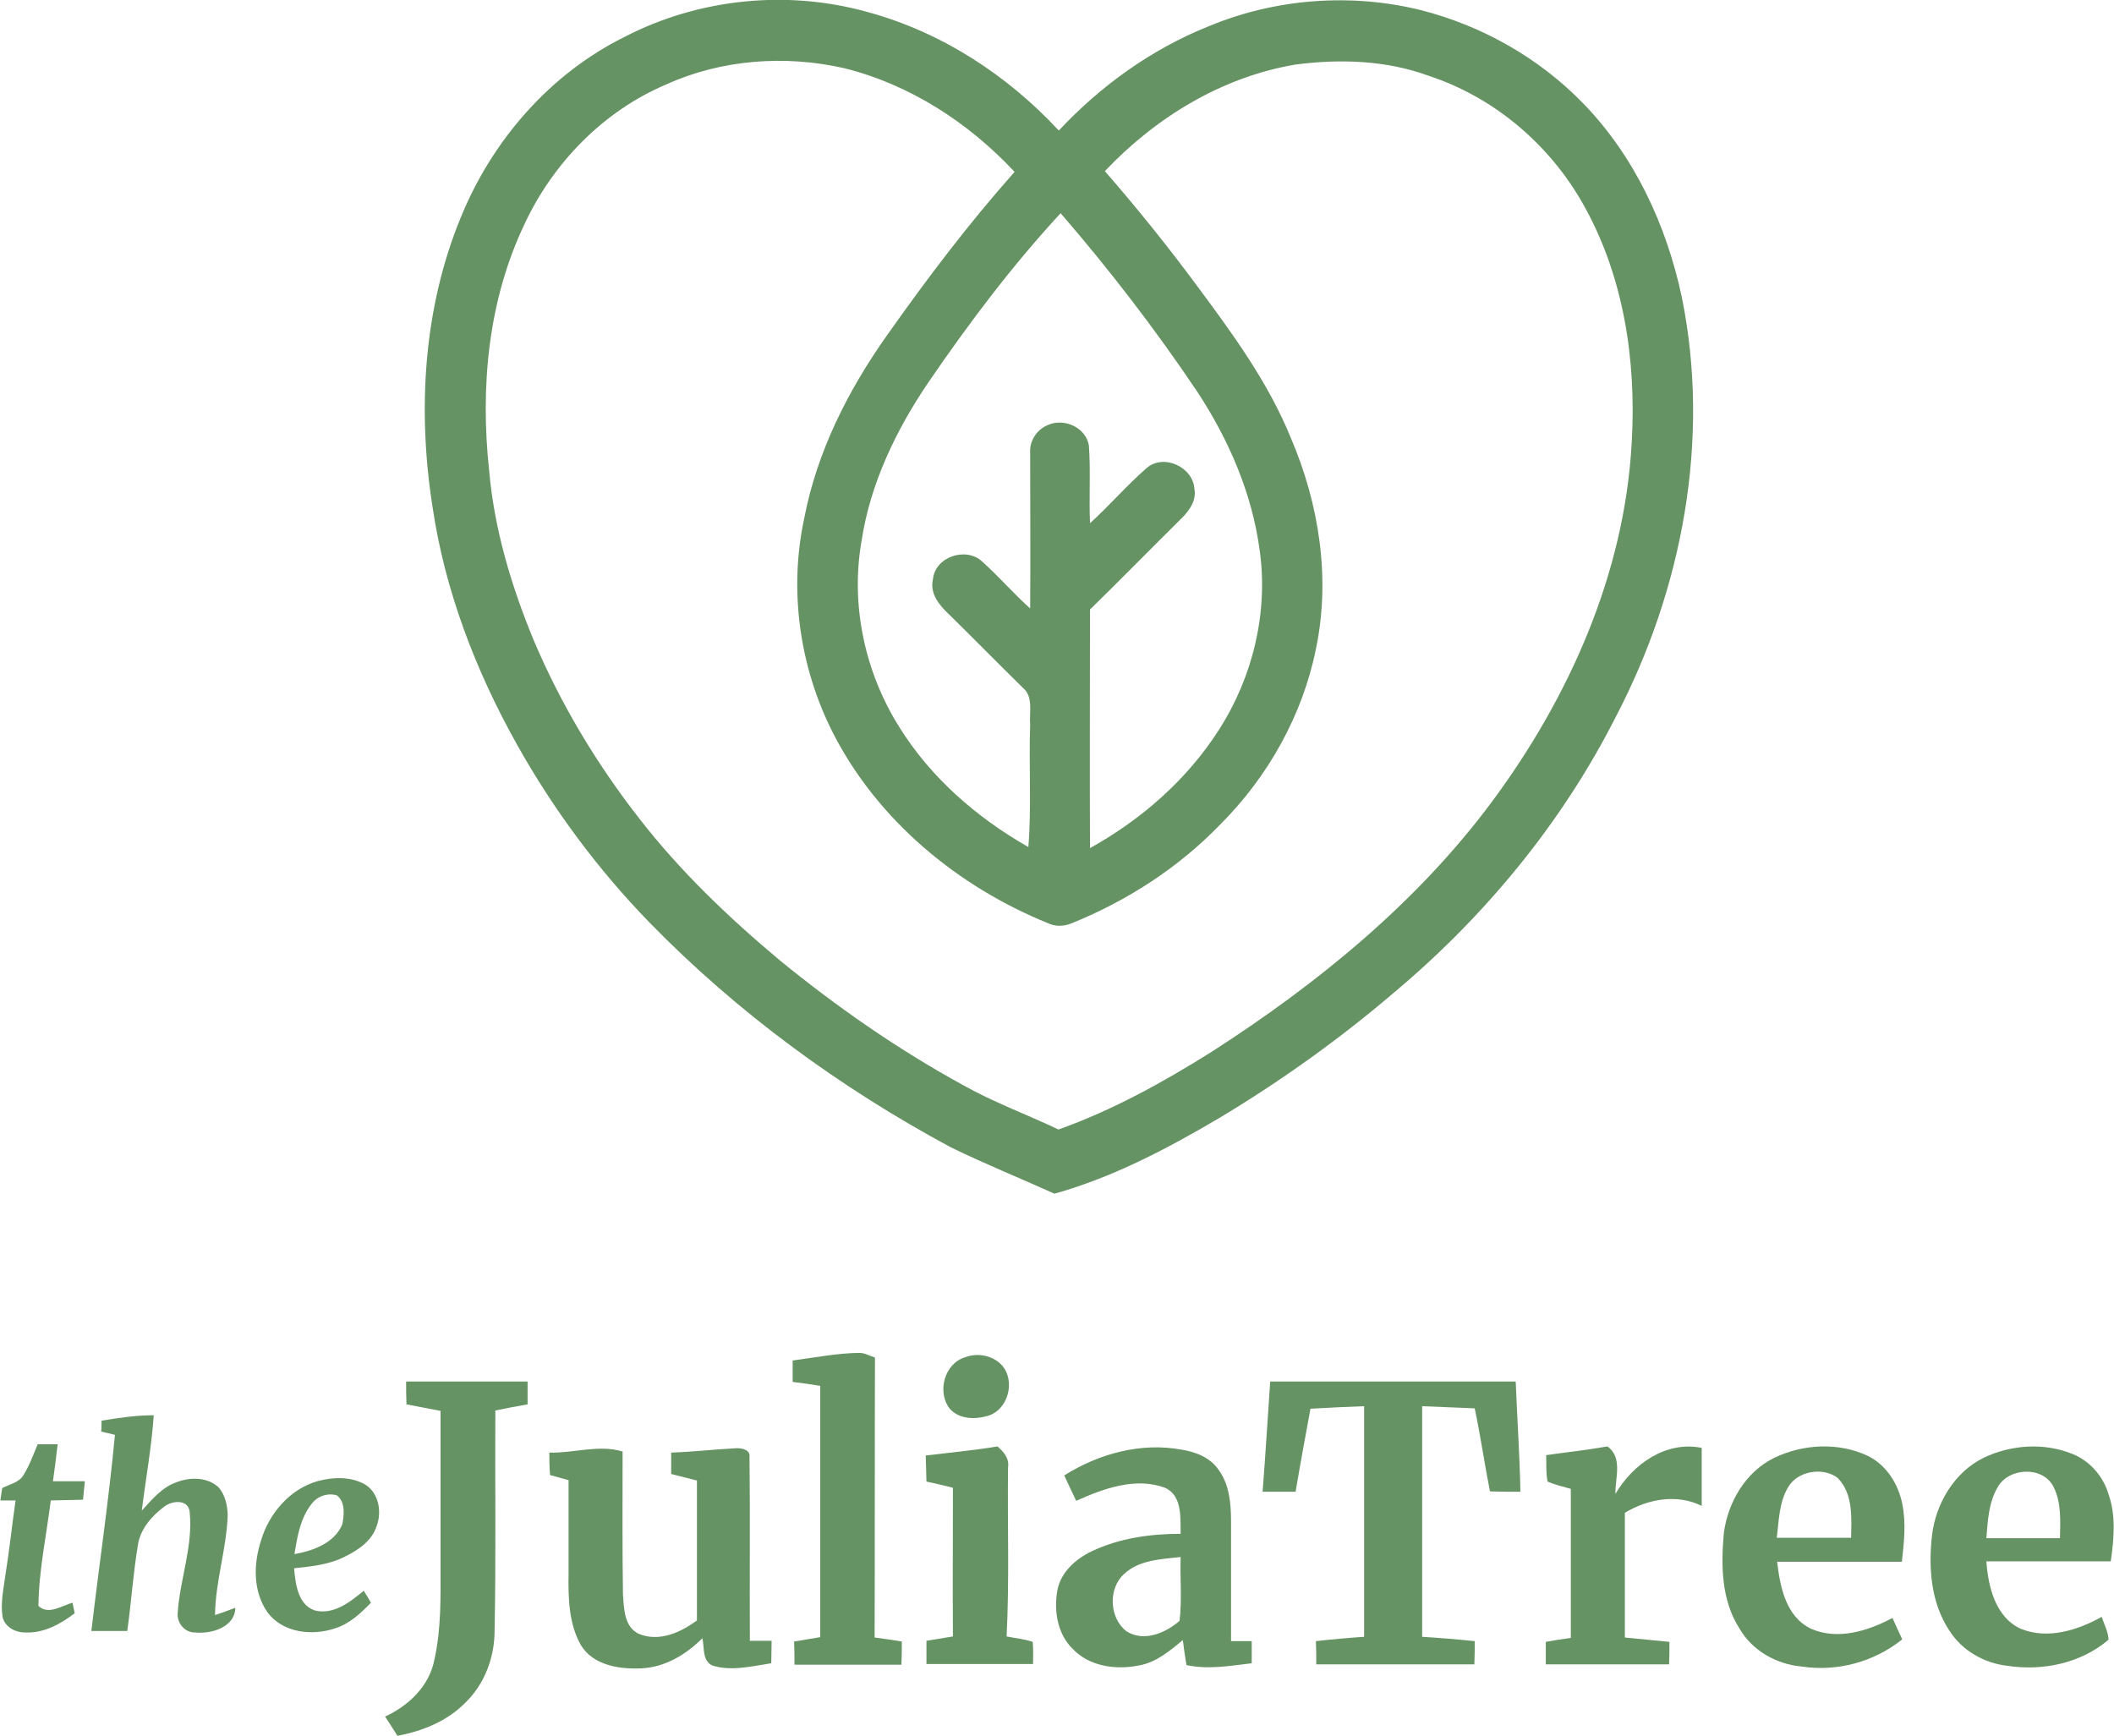
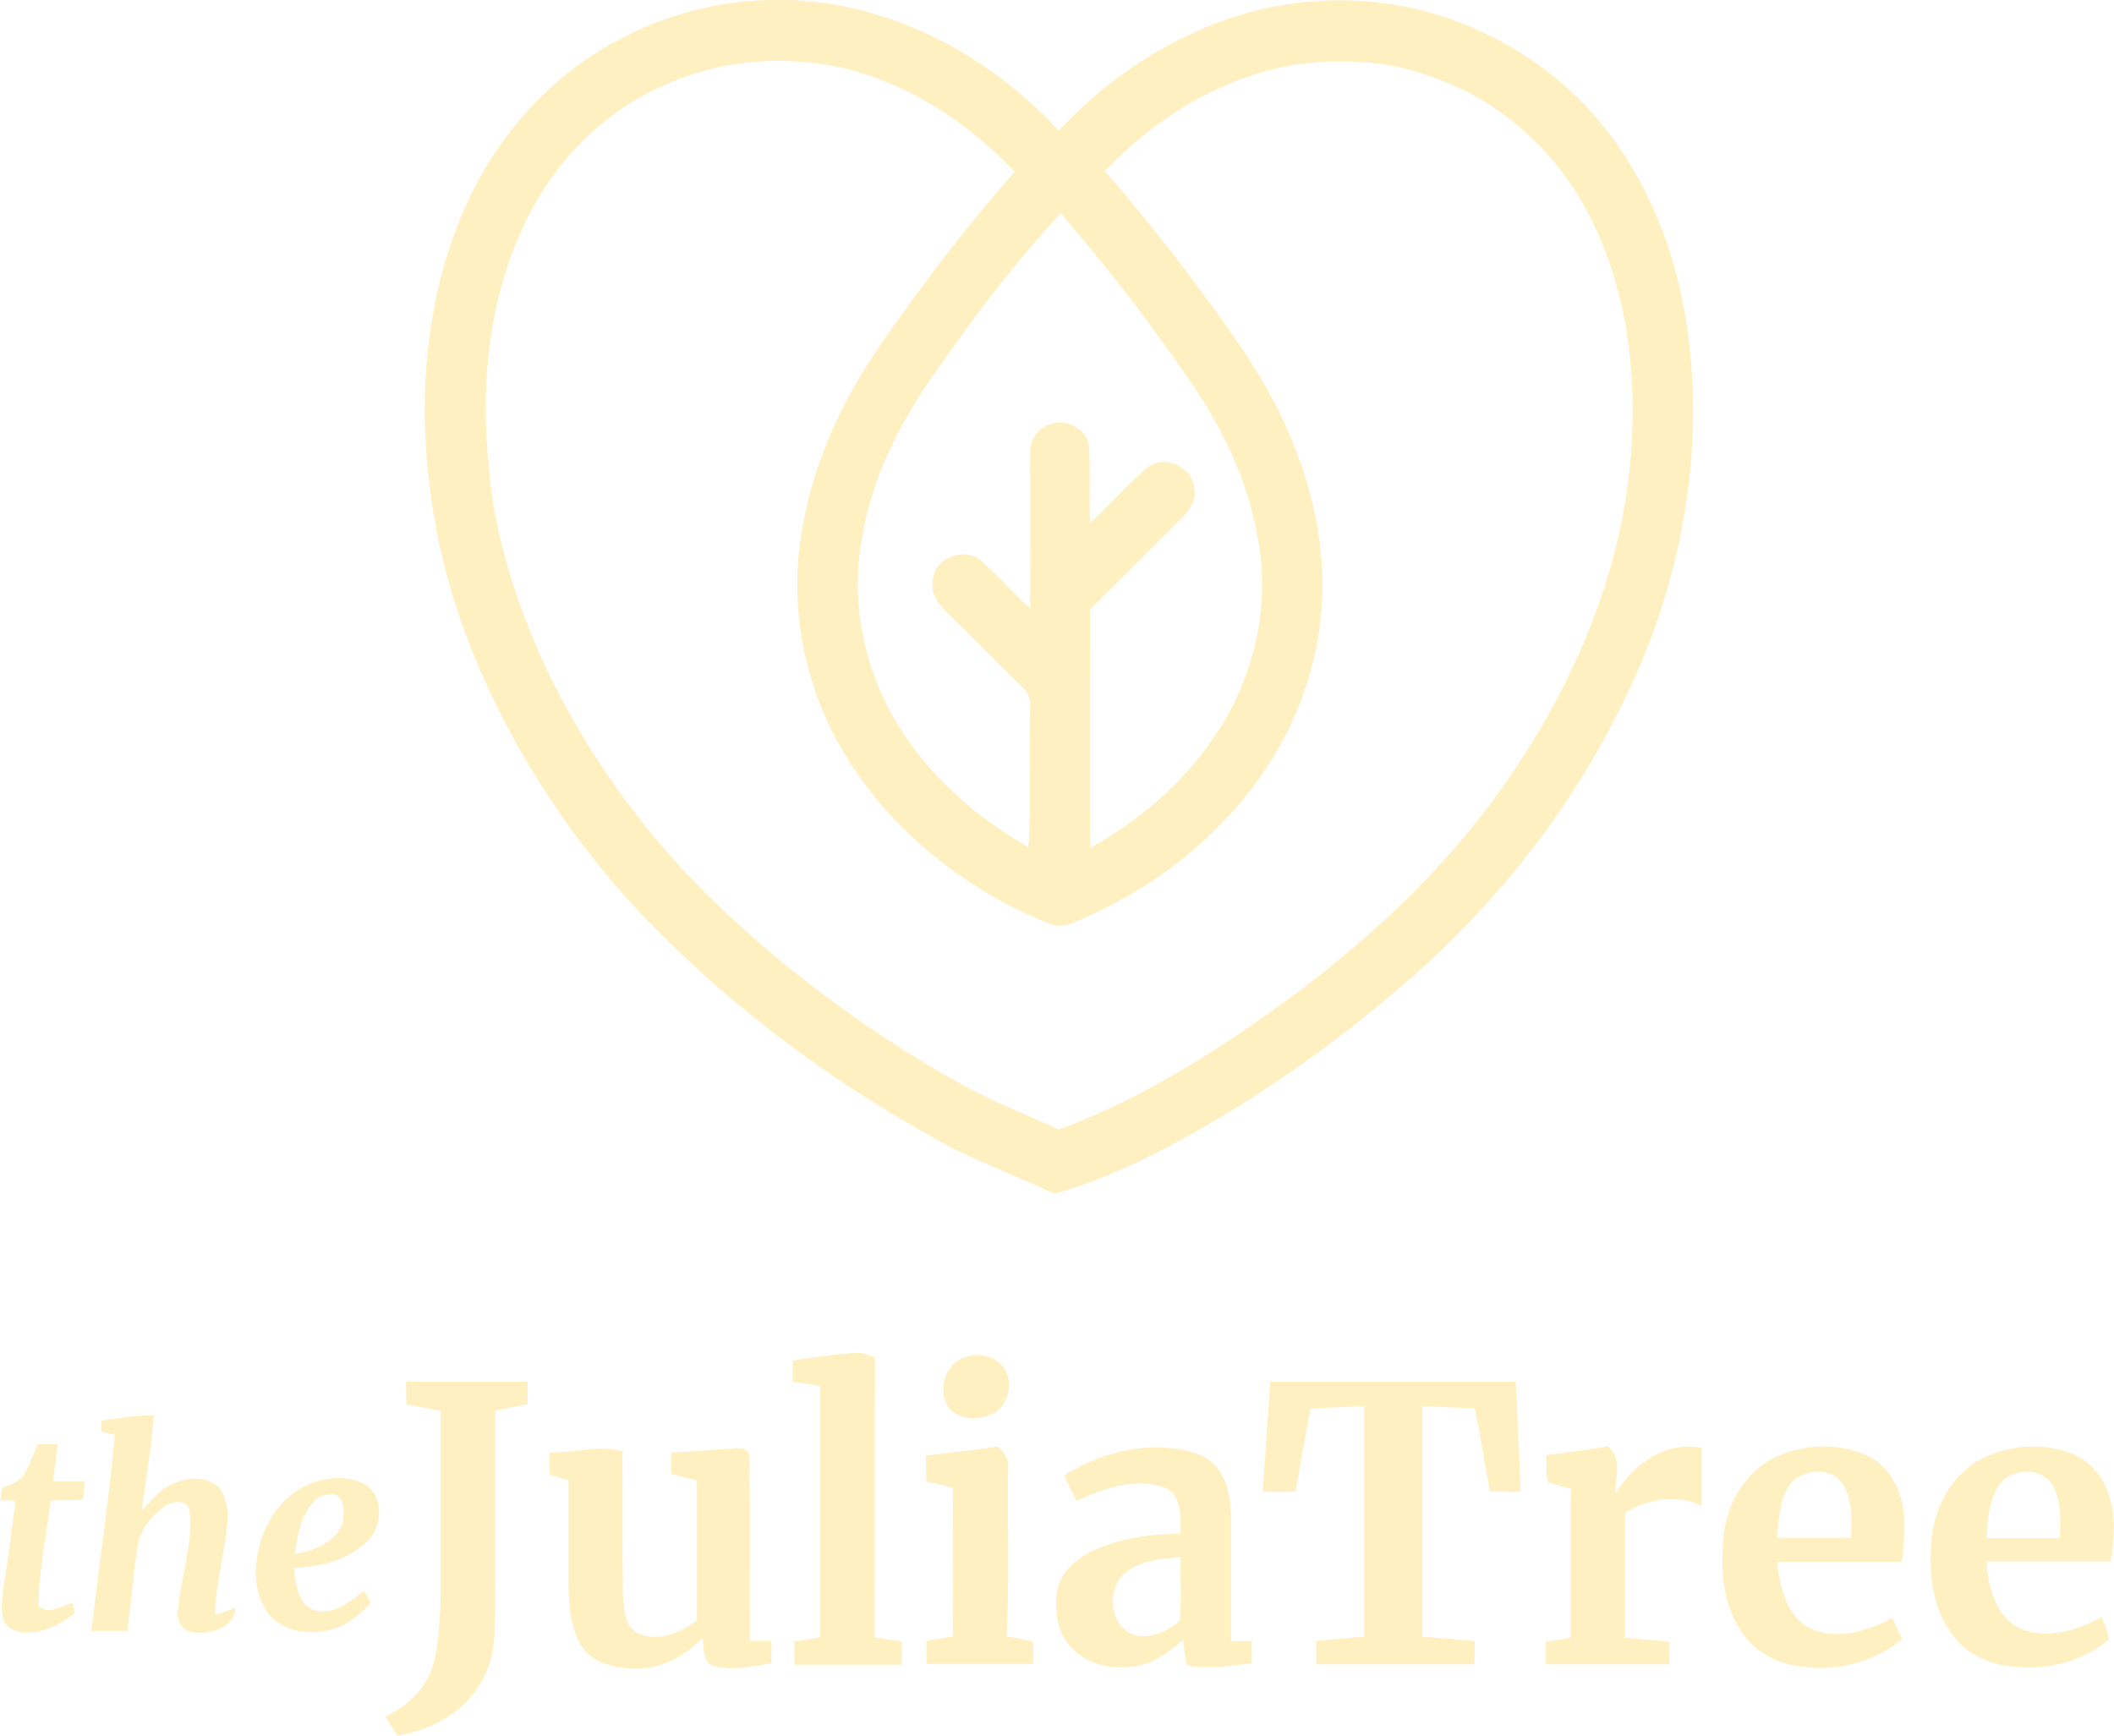
<svg xmlns="http://www.w3.org/2000/svg" version="1.1" id="Layer_1" x="0px" y="0px" viewBox="0 0 583 478.7" style="enable-background:new 0 0 583 478.7;" xml:space="preserve">
  <style type="text/css">
- 	.st0{fill:#669363;}
+ 	.st0{fill:#FEF0C0;}
</style>
  <g id="_x23_ffffffff">
</g>
  <g id="_x23_669363ff">
-     <path class="st0" d="M172.2,10.2c20.4-10.6,44.8-13.1,67-6.9c20.3,5.5,38.5,17.3,52.8,32.7c11.5-12.3,25.5-22.4,41.2-28.7   c18.4-7.7,39.3-9.3,58.7-4.5c16.8,4.3,32.4,13.1,44.5,25.5c14.3,14.6,23.2,33.8,27.4,53.6c8,39.2,0.2,80.6-18.2,115.8   c-14.8,29.2-36,54.9-61,75.9c-15.1,12.9-31.3,24.5-48.3,34.7c-14.4,8.5-29.4,16.4-45.5,20.9c-9.5-4.3-19.2-8.2-28.6-12.8   c-30.5-16.4-58.8-37.1-83-61.9c-14.3-14.7-26.7-31.4-36.7-49.3c-11.3-20.2-19.8-42.3-23.2-65.3c-4.2-26.7-2.6-54.8,7.8-80   C135.7,38.8,151.6,20.4,172.2,10.2 M183.7,23.3c-17.2,7.3-31.1,21.5-39,38.4c-10.1,21.1-12.3,45.1-9.8,68.1   c1.4,16.1,6.1,31.8,12.3,46.8c7.4,17.5,17.3,34,29,49c11.3,14.6,24.7,27.4,38.8,39.2c15.8,12.9,32.6,24.6,50.5,34.4   c8.5,4.8,17.6,8.1,26.4,12.3c14.9-5.3,28.8-13,42.2-21.4c29.1-18.7,56.5-41,77.2-68.8c21.4-28.8,36.8-63.2,38.7-99.4   c1.3-22.5-2.2-45.8-13.4-65.6c-9.3-16.5-24.6-29.5-42.6-35.4c-11.7-4.3-24.5-4.7-36.7-3.1c-20.3,3.4-38.6,14.6-52.6,29.4   c8.9,10.2,17.4,20.8,25.4,31.6c9.8,13.2,19.7,26.7,25.9,42c7.8,18.2,11,38.7,6.9,58.2c-3.7,18.3-13.2,35.2-26.4,48.4   c-11.5,11.9-25.6,21-40.9,27.2c-2.1,0.9-4.5,1-6.6,0c-24.9-10.1-47-28.4-59.3-52.5c-9.2-18.1-12.2-39.3-7.9-59.2   c3.5-18.3,12.1-35.3,22.8-50.4c11-15.6,22.5-30.8,35.2-45.1c-12.7-13.6-28.9-24.1-47-28.6C216.5,15.1,198.9,16.4,183.7,23.3    M256.2,105.2c-9,13.2-16.2,28.1-18.6,44c-3.1,17.6,0.9,36.2,10.4,51.3c8.7,14,21.4,25,35.6,33.1c0.9-11.2,0.1-22.5,0.5-33.8   c-0.3-3.4,1-7.7-2.1-10.2c-6.7-6.6-13.3-13.3-20-19.9c-2.8-2.6-5.7-5.9-4.7-10c0.6-6.2,9.2-9,13.6-4.8c4.6,4.1,8.6,8.8,13.2,12.9   c0.1-14.3,0-28.7,0-43c-0.2-3.3,1.9-6.4,4.9-7.6c4.5-2,10.5,0.7,11.3,5.7c0.5,7.1,0,14.2,0.3,21.4c5.4-4.9,10.1-10.4,15.6-15.2   c4.7-4.1,12.8-0.3,13.2,5.7c0.6,3.1-1.3,5.9-3.4,8c-8.5,8.4-16.8,16.9-25.4,25.3c0,21.9-0.1,43.8,0,65.8   c14.2-7.9,26.8-18.9,35.6-32.7c9.3-14.5,13.6-32.3,11.2-49.4c-2.1-15.8-8.6-30.7-17.3-43.9c-11.5-17.1-24.1-33.5-37.6-49.1   C279.1,73.3,267.3,89,256.2,105.2z" />
+     <path class="st0" d="M172.2,10.2c20.4-10.6,44.8-13.1,67-6.9C259.5,8.8,277.7,20.6,292,36c11.5-12.3,25.5-22.4,41.2-28.7   c18.4-7.7,39.3-9.3,58.7-4.5c16.8,4.3,32.4,13.1,44.5,25.5c14.3,14.6,23.2,33.8,27.4,53.6c8,39.2,0.2,80.6-18.2,115.8   c-14.8,29.2-36,54.9-61,75.9c-15.1,12.9-31.3,24.5-48.3,34.7c-14.4,8.5-29.4,16.4-45.5,20.9c-9.5-4.3-19.2-8.2-28.6-12.8   c-30.5-16.4-58.8-37.1-83-61.9c-14.3-14.7-26.7-31.4-36.7-49.3c-11.3-20.2-19.8-42.3-23.2-65.3c-4.2-26.7-2.6-54.8,7.8-80   C135.7,38.8,151.6,20.4,172.2,10.2 M183.7,23.3c-17.2,7.3-31.1,21.5-39,38.4c-10.1,21.1-12.3,45.1-9.8,68.1   c1.4,16.1,6.1,31.8,12.3,46.8c7.4,17.5,17.3,34,29,49c11.3,14.6,24.7,27.4,38.8,39.2c15.8,12.9,32.6,24.6,50.5,34.4   c8.5,4.8,17.6,8.1,26.4,12.3c14.9-5.3,28.8-13,42.2-21.4c29.1-18.7,56.5-41,77.2-68.8c21.4-28.8,36.8-63.2,38.7-99.4   c1.3-22.5-2.2-45.8-13.4-65.6C427.3,39.8,412,26.8,394,20.9c-11.7-4.3-24.5-4.7-36.7-3.1c-20.3,3.4-38.6,14.6-52.6,29.4   c8.9,10.2,17.4,20.8,25.4,31.6c9.8,13.2,19.7,26.7,25.9,42c7.8,18.2,11,38.7,6.9,58.2c-3.7,18.3-13.2,35.2-26.4,48.4   c-11.5,11.9-25.6,21-40.9,27.2c-2.1,0.9-4.5,1-6.6,0c-24.9-10.1-47-28.4-59.3-52.5c-9.2-18.1-12.2-39.3-7.9-59.2   c3.5-18.3,12.1-35.3,22.8-50.4c11-15.6,22.5-30.8,35.2-45.1c-12.7-13.6-28.9-24.1-47-28.6C216.5,15.1,198.9,16.4,183.7,23.3    M256.2,105.2c-9,13.2-16.2,28.1-18.6,44c-3.1,17.6,0.9,36.2,10.4,51.3c8.7,14,21.4,25,35.6,33.1c0.9-11.2,0.1-22.5,0.5-33.8   c-0.3-3.4,1-7.7-2.1-10.2c-6.7-6.6-13.3-13.3-20-19.9c-2.8-2.6-5.7-5.9-4.7-10c0.6-6.2,9.2-9,13.6-4.8c4.6,4.1,8.6,8.8,13.2,12.9   c0.1-14.3,0-28.7,0-43c-0.2-3.3,1.9-6.4,4.9-7.6c4.5-2,10.5,0.7,11.3,5.7c0.5,7.1,0,14.2,0.3,21.4c5.4-4.9,10.1-10.4,15.6-15.2   c4.7-4.1,12.8-0.3,13.2,5.7c0.6,3.1-1.3,5.9-3.4,8c-8.5,8.4-16.8,16.9-25.4,25.3c0,21.9-0.1,43.8,0,65.8   c14.2-7.9,26.8-18.9,35.6-32.7c9.3-14.5,13.6-32.3,11.2-49.4c-2.1-15.8-8.6-30.7-17.3-43.9c-11.5-17.1-24.1-33.5-37.6-49.1   C279.1,73.3,267.3,89,256.2,105.2z" />
    <path class="st0" d="M218.6,375.2c6.1-0.8,12.1-2,18.3-2.1c1.6,0,2.9,0.8,4.4,1.3c-0.1,25.7,0,51.4-0.1,77.2c2.5,0.3,5,0.7,7.5,1.1   c0,2.1,0,4.2-0.1,6.4c-9.8,0-19.7,0-29.5,0c0-2.1,0-4.3-0.1-6.4c2.4-0.4,4.8-0.8,7.2-1.2c0-23.1,0-46.2,0-69.3   c-2.5-0.4-5.1-0.8-7.6-1.1C218.6,379,218.6,377.1,218.6,375.2z" />
    <path class="st0" d="M266.2,374.3c3.4-1.3,7.5-0.5,10,2.1c4,4.3,1.9,12.5-3.9,14.1c-3.4,1-7.7,0.9-10.3-1.9   C258.3,384,260.4,376,266.2,374.3z" />
    <path class="st0" d="M112,381c11.2,0,22.4,0,33.5,0c0,2.1,0,4.2,0,6.3c-3,0.5-6,1.1-8.9,1.7c-0.1,20.2,0.2,40.5-0.2,60.7   c0,7.3-2.7,14.6-7.9,19.7c-5,5.2-11.9,8-18.9,9.3c-1.1-1.8-2.3-3.6-3.4-5.3c6.5-3,12.2-8.4,13.6-15.7c1.9-8.5,1.7-17.3,1.7-25.9   c0-14.2,0-28.5,0-42.7c-3.1-0.6-6.3-1.2-9.4-1.8C112,385.2,112,383.1,112,381z" />
    <path class="st0" d="M350.3,381c22.6,0,45.1,0,67.7,0c0.4,10.1,1.1,20.2,1.3,30.4c-2.8,0-5.6,0-8.4-0.1c-1.5-7.6-2.6-15.3-4.2-22.9   c-4.8-0.2-9.7-0.4-14.5-0.6c0,21.2,0,42.4,0,63.6c4.8,0.3,9.7,0.7,14.5,1.2c0,2.1,0,4.2-0.1,6.4c-14.5,0-29.1,0-43.6,0   c0-2.1,0-4.3-0.1-6.4c4.4-0.5,8.9-0.9,13.3-1.2c0-21.2,0-42.4,0-63.6c-4.9,0.2-9.8,0.4-14.8,0.7c-1.4,7.6-2.8,15.2-4.1,22.9   c-3,0-6,0-9.1,0C349,401.2,349.6,391.1,350.3,381z" />
    <path class="st0" d="M28,391.8c4.8-0.8,9.6-1.5,14.4-1.5c-0.6,8.8-2.2,17.5-3.3,26.3c2.8-3,5.5-6.4,9.5-7.8   c3.8-1.5,8.6-1.5,11.7,1.4c1.8,2.1,2.4,4.9,2.5,7.6c-0.3,9.3-3.4,18.3-3.5,27.6c1.9-0.6,3.7-1.3,5.6-2c-0.1,5.4-6.7,7.3-11.2,6.8   c-2.8,0-4.9-2.6-4.7-5.3c0.6-9.4,4.3-18.5,3.3-28c-0.4-3.5-4.8-3.1-7-1.4c-3.5,2.6-6.7,6.3-7.3,10.8c-1.3,7.8-1.8,15.7-2.9,23.5   c-3.3,0-6.6,0-9.9,0c2.1-18,4.8-36,6.5-54.1c-1.3-0.3-2.6-0.6-3.8-0.9C28,394,28,392.5,28,391.8z" />
    <path class="st0" d="M6.6,406.6c1.6-2.6,2.6-5.5,3.8-8.3c1.8,0,3.7,0,5.5,0c-0.4,3.4-0.8,6.8-1.3,10.2c2.9,0,5.9,0,8.8,0   c-0.2,1.7-0.3,3.4-0.5,5.1c-3,0.1-5.9,0.1-8.9,0.2c-1.2,9.7-3.3,19.3-3.4,29.1c2.8,2.6,6.4-0.1,9.4-0.9c0.2,1,0.4,1.9,0.6,2.9   c-3.9,3-8.6,5.6-13.8,5.3c-2.7,0-5.5-1.6-6.1-4.3c-0.6-3.9,0.3-7.8,0.8-11.6c1.1-6.8,1.8-13.6,2.8-20.5c-1.4,0-2.8,0-4.2,0   c0.2-1.1,0.3-2.3,0.5-3.4C2.6,409.3,5.4,408.9,6.6,406.6z" />
    <path class="st0" d="M445.5,412c4.8-8.2,13.9-14.7,23.8-12.7c0,5.3,0,10.6,0,16c-6.8-3.4-14.9-1.9-21.2,1.9c0,11.5,0,22.9,0,34.4   c4.1,0.4,8.2,0.8,12.3,1.2c0,2.1,0,4.1-0.1,6.2c-11.3,0-22.7,0-34,0c0-2.1,0-4.1,0-6.2c2.3-0.4,4.6-0.8,6.9-1.1   c0-13.7,0-27.4,0-41.1c-2.1-0.6-4.3-1.1-6.4-2c-0.5-2.4-0.3-4.9-0.4-7.3c5.6-0.8,11.3-1.4,16.9-2.4   C447.6,402,445.4,407.6,445.5,412z" />
    <path class="st0" d="M489.2,402.1c8-3.9,17.8-4.4,25.9-0.6c5.1,2.5,8.4,7.7,9.5,13.2c1.1,5.3,0.5,10.7-0.1,16   c-11.5,0-22.9,0-34.4,0c0.8,6.9,2.4,15.2,9.4,18.5c7.3,3.2,15.7,0.6,22.4-3c0.9,2,1.8,4,2.7,5.9c-7.7,6.2-17.9,9-27.7,7.5   c-7-0.6-13.7-4.4-17.2-10.5c-5-7.8-5.1-17.4-4.3-26.3C476.5,414.4,481.3,406,489.2,402.1 M493.1,410.2c-2.5,4.2-2.5,9.2-3.1,13.9   c6.8,0,13.6,0,20.5,0c0.1-5.6,0.6-12.1-3.7-16.5C502.8,404.5,495.7,405.6,493.1,410.2z" />
    <path class="st0" d="M547.1,402c7.6-3.6,16.7-4.2,24.5-1c4.7,1.9,8.3,6,9.8,10.8c2.2,6,1.6,12.6,0.7,18.8c-11.4,0-22.9,0-34.3,0   c0.5,7,2.5,15.4,9.5,18.6c7.4,3,15.7,0.4,22.3-3.3c0.7,2.1,1.8,4.1,1.9,6.3c-7.6,6.5-18.2,8.7-27.9,7.2c-6.4-0.7-12.5-4.2-16-9.7   c-5.1-7.7-5.8-17.3-4.8-26.2C533.8,414.8,538.9,406,547.1,402 M551,410c-2.6,4.3-2.8,9.4-3.2,14.2c6.8,0,13.5,0,20.3,0   c0.1-4.7,0.4-9.7-1.7-14C563.6,404.3,554.2,404.6,551,410z" />
    <path class="st0" d="M151.5,400.6c6.7,0.2,13.6-2.3,20.2-0.3c0,13.2-0.1,26.3,0.1,39.5c0.3,3.8,0.3,8.9,4.4,10.8   c5.6,2.3,11.5-0.4,16-3.7c0-12.9,0-25.7,0-38.6c-2.4-0.6-4.7-1.2-7.1-1.8c0-2,0-3.9,0-5.9c6-0.2,11.9-0.9,17.9-1.2   c1.5-0.1,4,0.4,3.7,2.4c0.2,16.9,0,33.8,0.1,50.7c2,0,4,0,6,0c0,2-0.1,4.1-0.1,6.2c-5.4,0.8-11,2.3-16.3,0.6   c-2.8-1.4-2.1-5-2.7-7.5c-4.5,4.5-10.3,8-16.8,8.3c-6,0.3-13.3-0.8-16.7-6.4c-3.4-6-3.5-13.1-3.4-19.8c0-8.6,0-17.1,0-25.7   c-1.7-0.5-3.4-0.9-5.1-1.4C151.5,404.6,151.5,402.6,151.5,400.6z" />
    <path class="st0" d="M255.3,401.4c6.6-0.8,13.2-1.4,19.8-2.5c1.7,1.5,3.3,3.3,2.9,5.8c-0.2,15.5,0.4,31.1-0.4,46.6   c2.4,0.5,4.8,0.7,7.2,1.5c0.2,2,0.1,4.1,0.1,6.1c-9.8,0-19.6,0-29.4,0c0-2.1,0-4.3,0-6.4c2.4-0.4,4.9-0.8,7.3-1.2   c-0.1-13.7,0-27.3,0-41c-2.4-0.6-4.8-1.2-7.3-1.7C255.4,406.3,255.4,403.8,255.3,401.4z" />
    <path class="st0" d="M293.5,406.9c9.5-6,21.2-9.2,32.4-7.1c3.9,0.6,7.9,2.2,10.2,5.6c3,4.1,3.4,9.4,3.4,14.4c0,11,0,21.9,0,32.8   c1.9,0,3.8,0,5.7,0c0,2,0,4.1,0,6.1c-6,0.7-12,1.8-18,0.5c-0.4-2.3-0.7-4.6-1-6.9c-3.6,3-7.4,6.2-12.1,7   c-6.3,1.3-13.7,0.3-18.3-4.6c-4.2-4.1-5.2-10.5-4.2-16.1c0.9-5,5.1-8.7,9.5-10.8c7.6-3.6,16.1-4.8,24.5-4.8   c-0.1-4.4,0.5-10.5-4.3-12.7c-8.2-3-16.9,0.2-24.5,3.6C295.7,411.6,294.6,409.3,293.5,406.9 M310.1,434c-4.6,4-4.2,12.3,0.6,15.9   c4.7,3,10.7,0.5,14.6-2.9c0.7-5.8,0.1-11.8,0.3-17.6C320.2,430,314.2,430.2,310.1,434z" />
    <path class="st0" d="M87.5,408.5c4.4-1.2,9.5-1.4,13.5,1.1c3.5,2.4,4.3,7.4,2.9,11.2c-1.3,4.1-5,6.6-8.6,8.4   c-4.4,2.3-9.4,2.8-14.2,3.3c0.4,4.3,1,9.9,5.6,11.6c5.2,1.4,9.9-2.3,13.6-5.4c0.7,1.1,1.4,2.2,2,3.3c-2.9,3-6,5.9-10,7.1   c-6.3,2.1-14.3,1.2-18.5-4.4c-4.1-5.8-3.9-13.5-1.8-19.9C74.2,417.4,79.9,410.7,87.5,408.5 M85.9,414.8c-3.1,3.9-3.9,9-4.7,13.8   c5.1-0.9,11-3,13.2-8.2c0.5-2.6,0.9-6.2-1.5-8C90.3,411.6,87.4,412.7,85.9,414.8z" />
  </g>
</svg>
